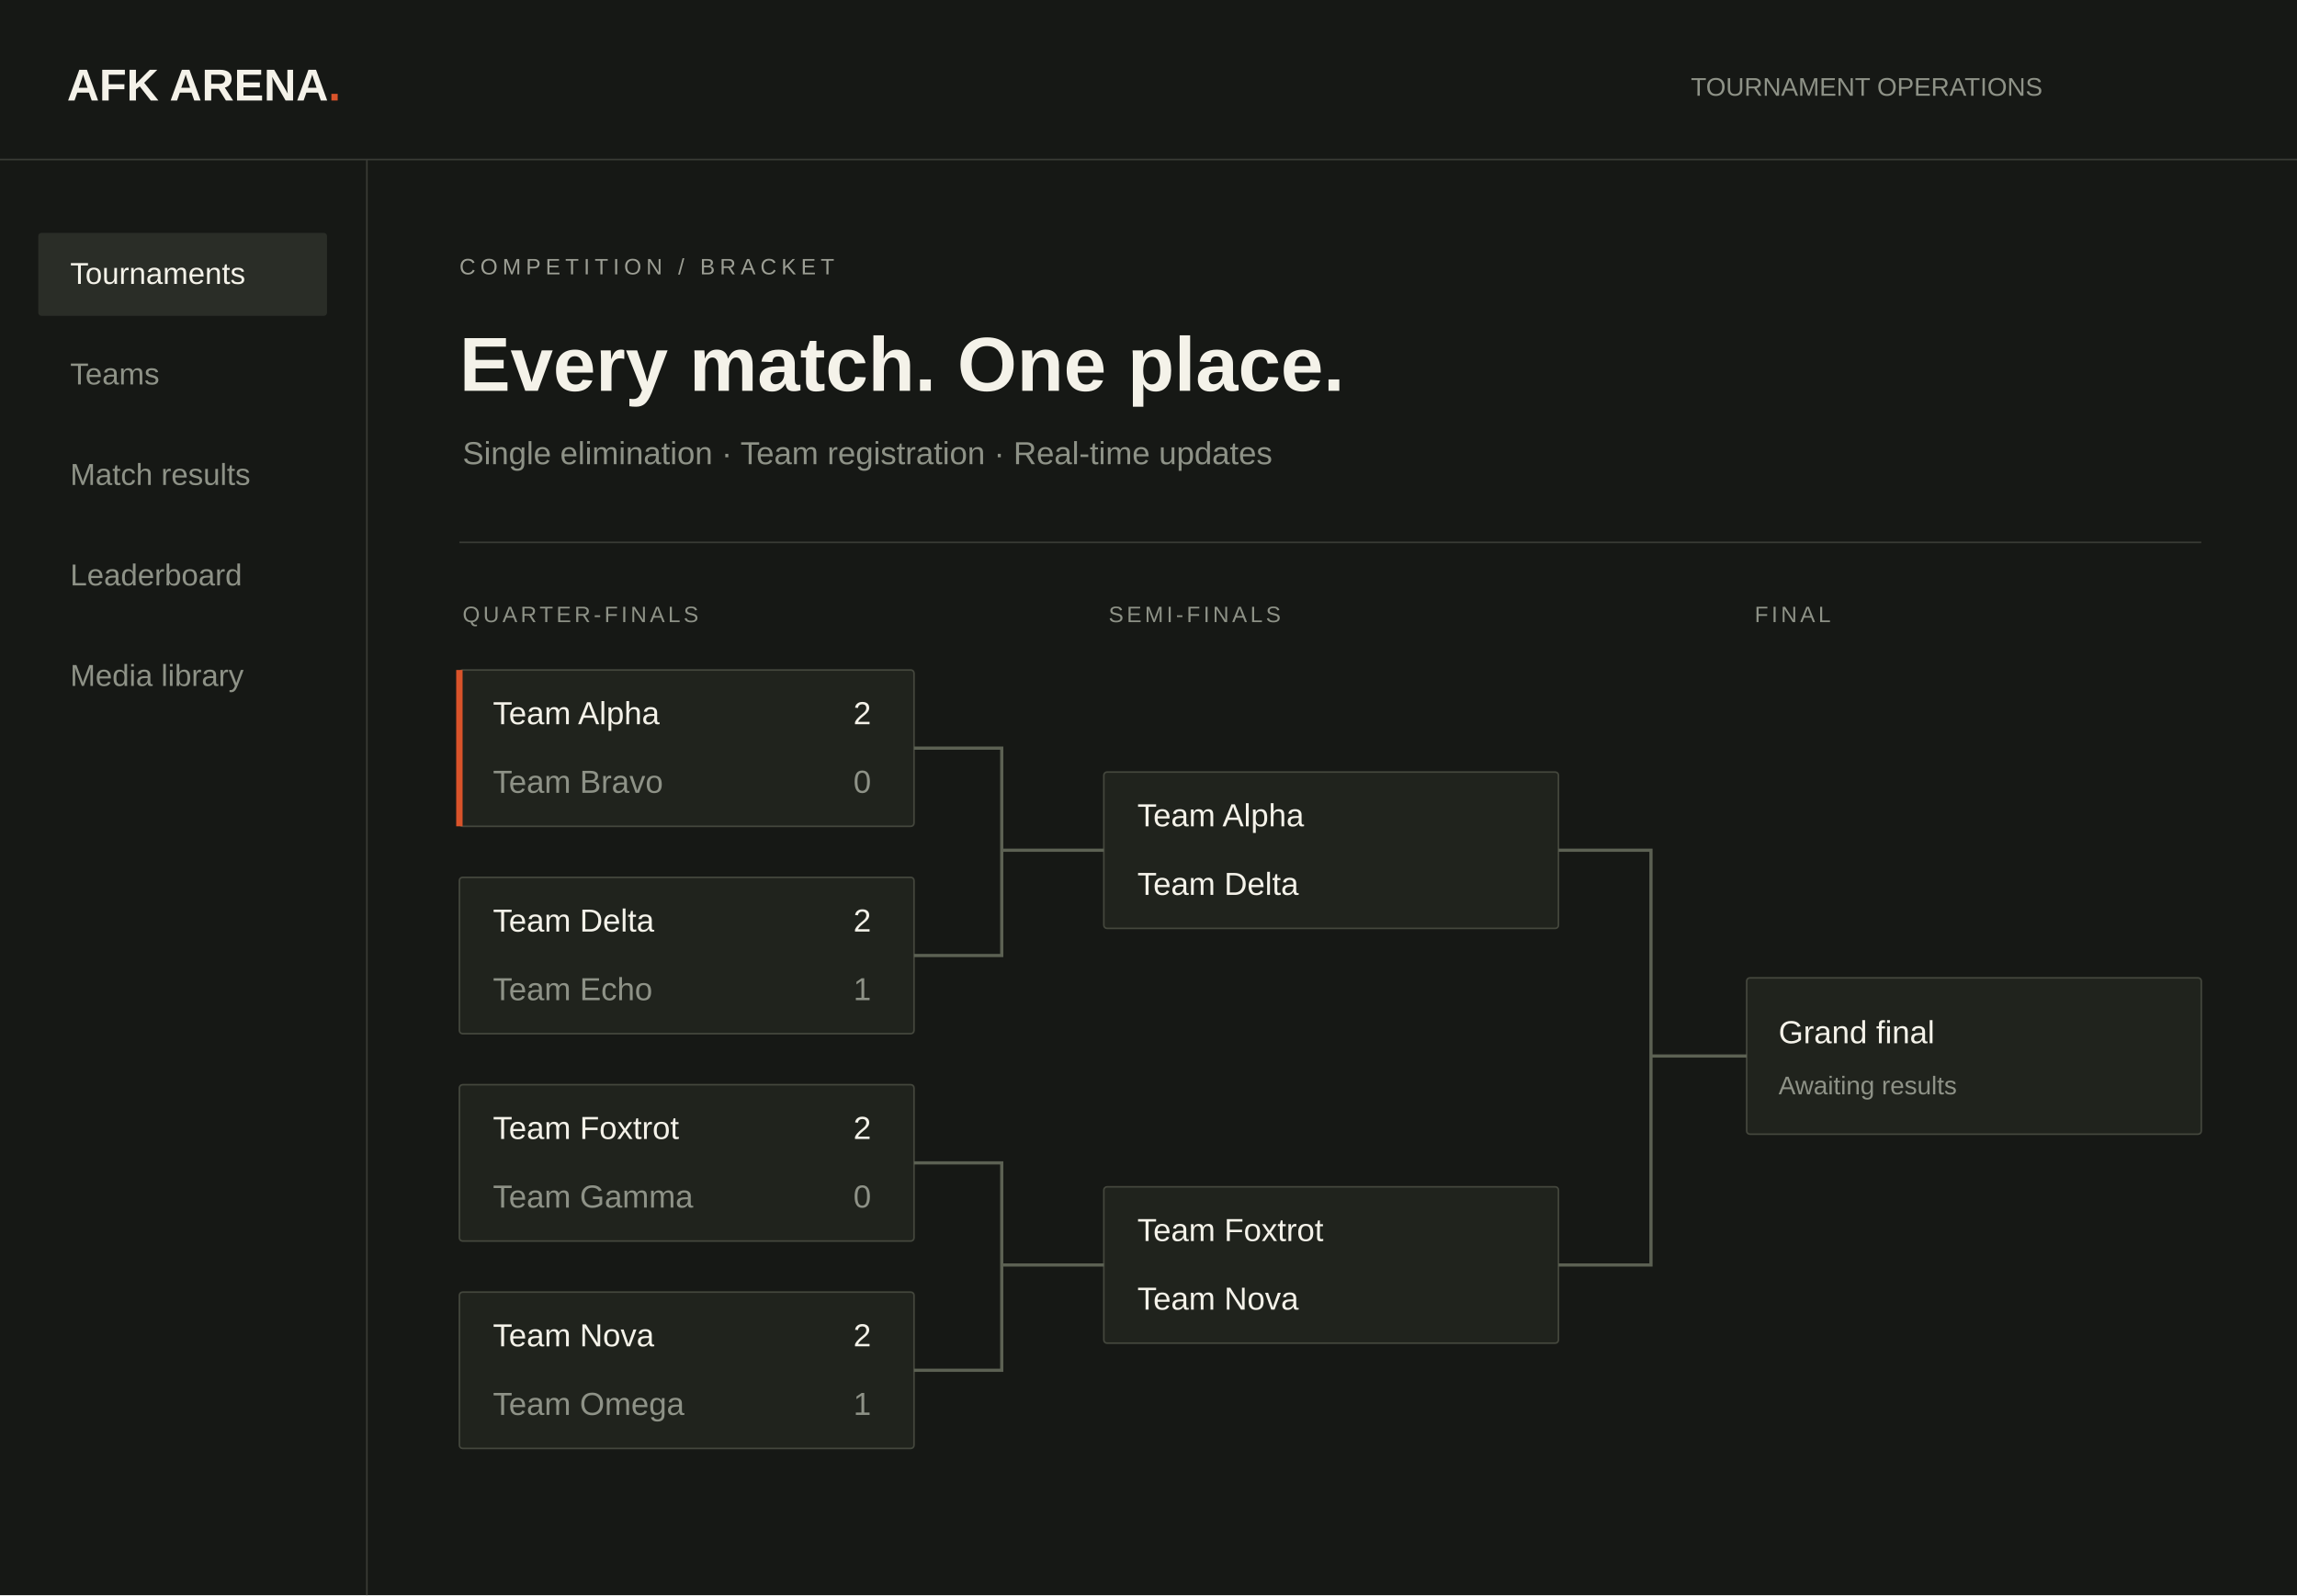
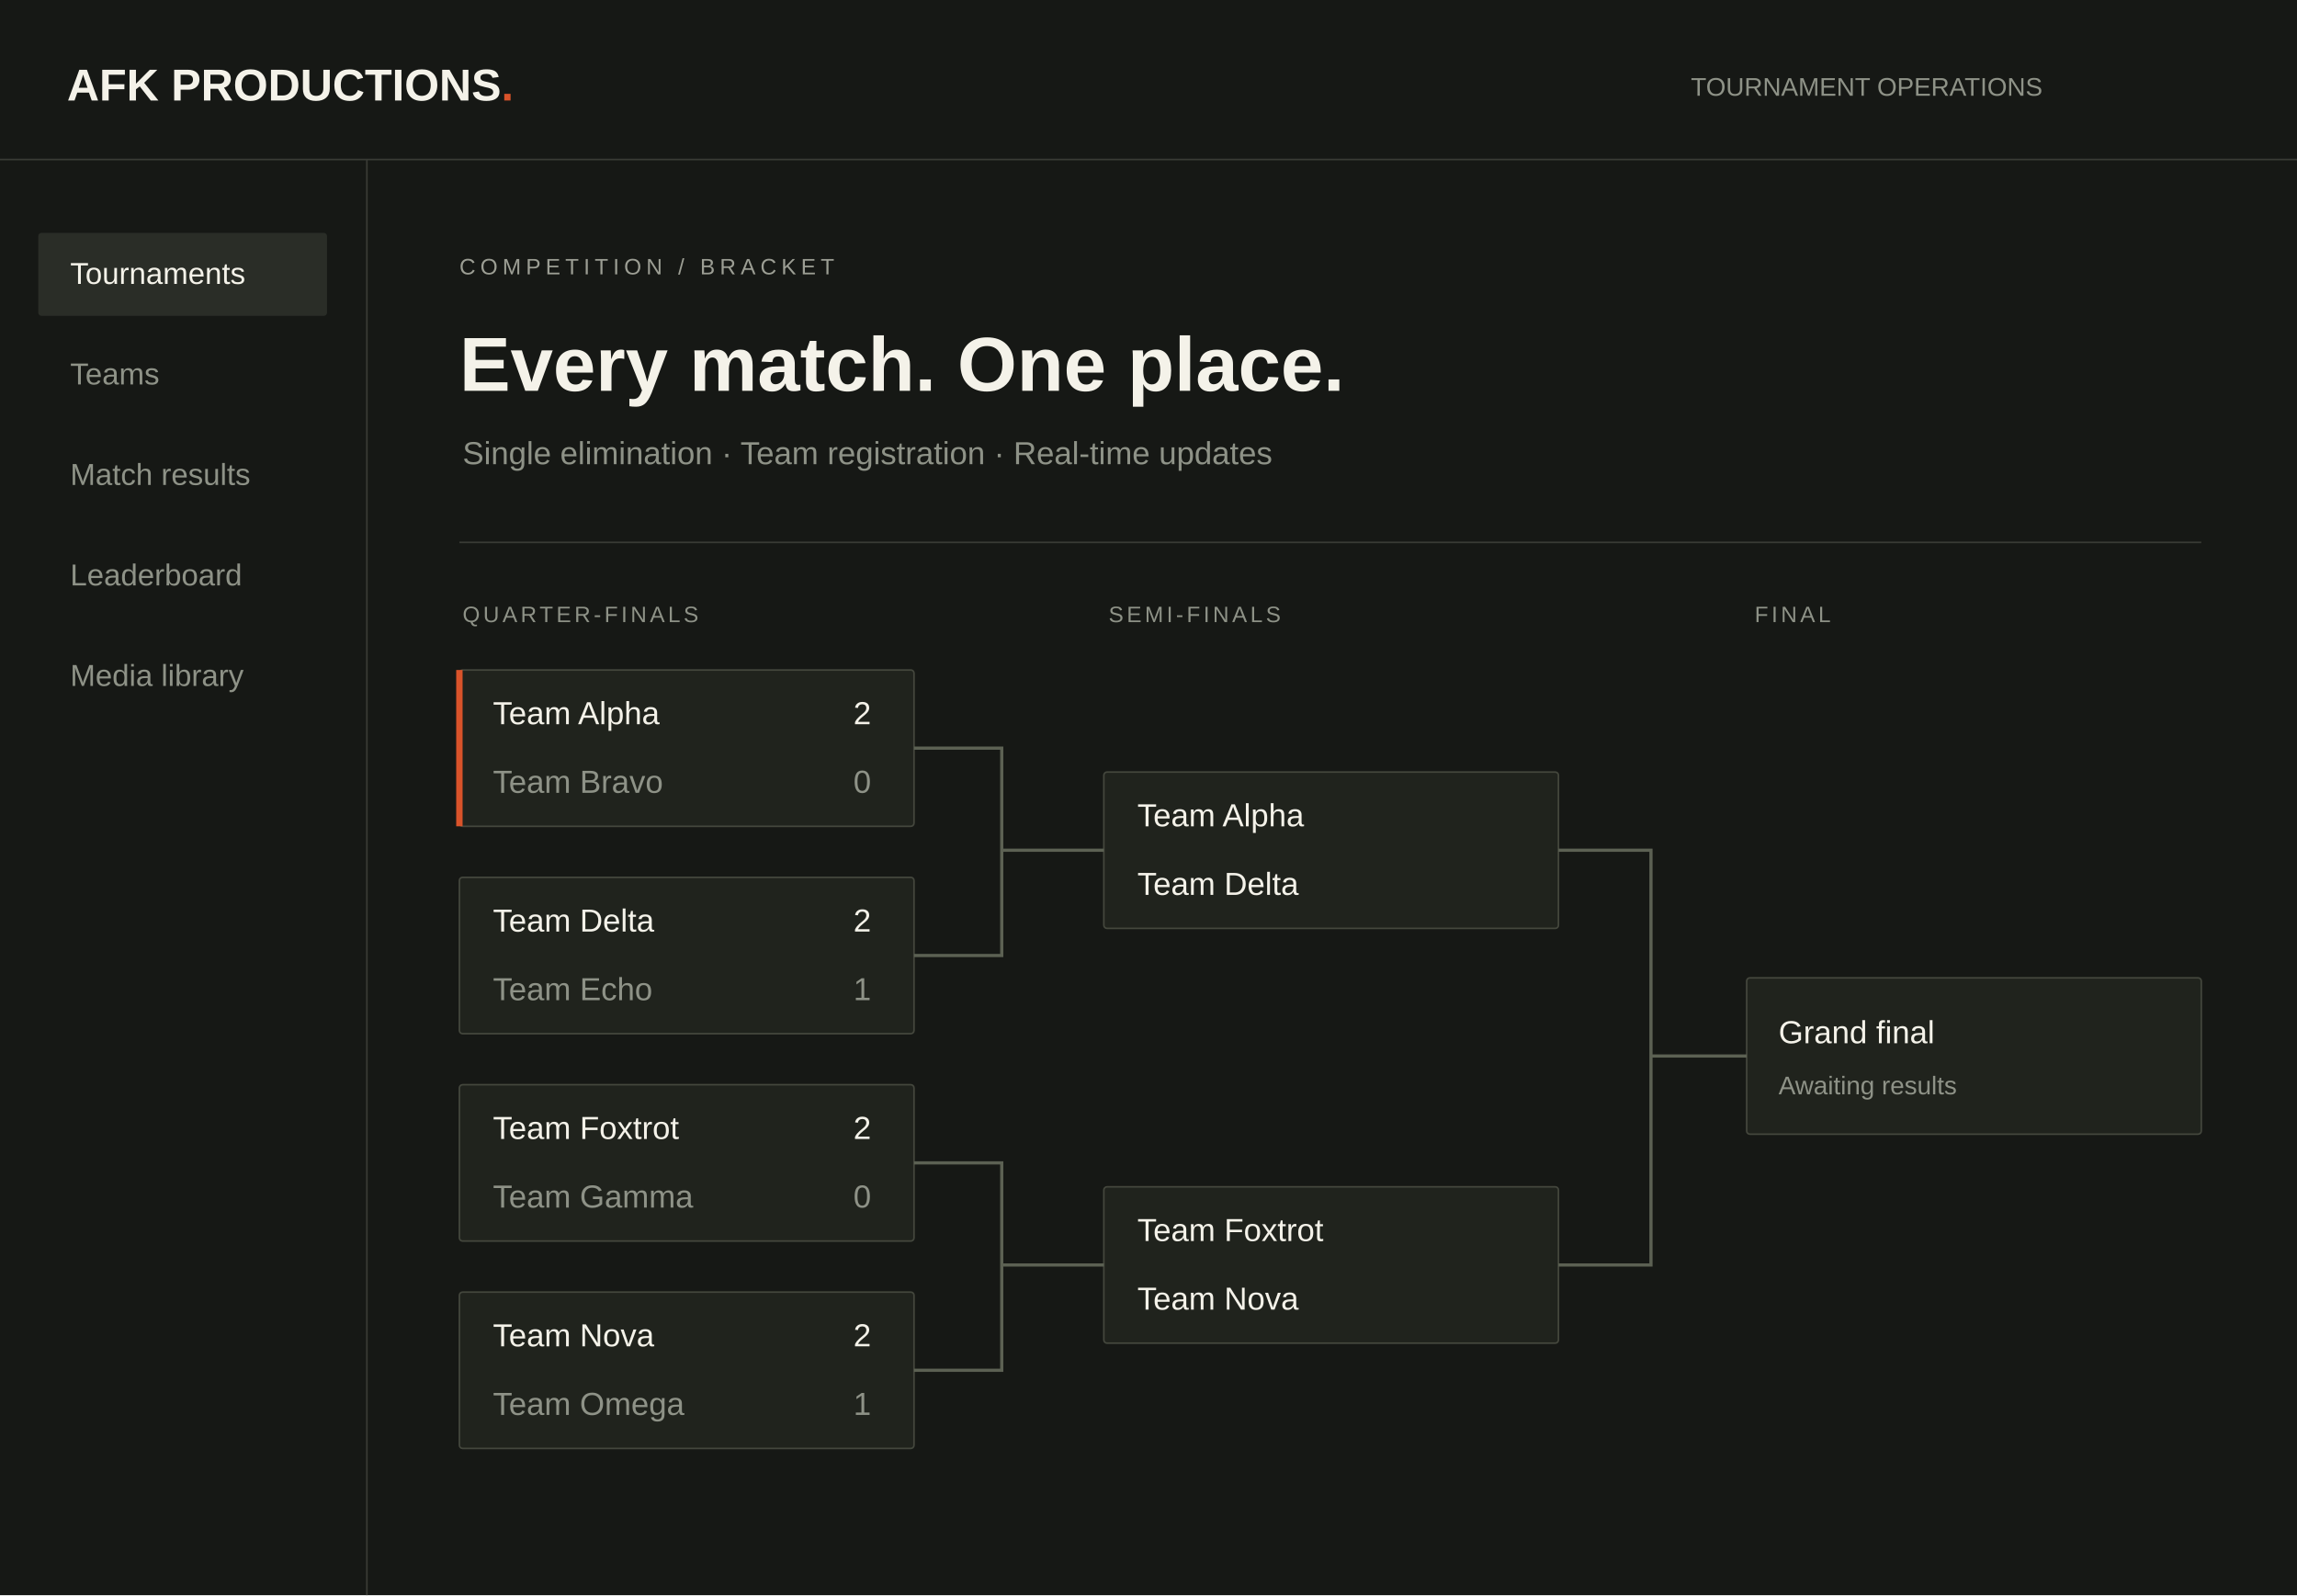
<svg xmlns="http://www.w3.org/2000/svg" width="1440" height="1000" viewBox="0 0 1440 1000">
  <rect width="1440" height="1000" fill="#161815" />
  <g font-family="Arial,sans-serif">
    <path d="M0 100H1440M230 100V1000" stroke="#393b35" />
-     <text x="42" y="63" fill="#f4f2e9" font-size="28" font-weight="700">AFK ARENA<tspan fill="#d9532a">.</tspan>
+     <text x="42" y="63" fill="#f4f2e9" font-size="28" font-weight="700">AFK PRODUCTIONS<tspan fill="#d9532a">.</tspan>
    </text>
    <text x="1060" y="60" fill="#8e9287" font-size="16">TOURNAMENT OPERATIONS</text>
    <rect x="24" y="146" width="181" height="52" rx="2" fill="#2a2d27" />
    <text x="44" y="178" fill="#f4f2e9" font-size="19">Tournaments</text>
    <g fill="#8e9287" font-size="19">
      <text x="44" y="241">Teams</text>
      <text x="44" y="304">Match results</text>
      <text x="44" y="367">Leaderboard</text>
      <text x="44" y="430">Media library</text>
    </g>
    <text x="288" y="172" fill="#9c9e94" font-size="14" letter-spacing="3">COMPETITION / BRACKET</text>
    <text x="288" y="245" fill="#f4f2e9" font-size="48" font-weight="700">Every match. One place.</text>
    <text x="290" y="291" fill="#8e9287" font-size="20">Single elimination · Team registration · Real-time updates</text>
    <path d="M288 340H1380" stroke="#393b35" />
    <g fill="#8e9287" font-size="14" letter-spacing="2">
      <text x="290" y="390">QUARTER-FINALS</text>
      <text x="695" y="390">SEMI-FINALS</text>
      <text x="1100" y="390">FINAL</text>
    </g>
    <g stroke="#44473d" fill="#20231d">
      <rect x="288" y="420" width="285" height="98" rx="2" />
      <rect x="288" y="550" width="285" height="98" rx="2" />
      <rect x="288" y="680" width="285" height="98" rx="2" />
      <rect x="288" y="810" width="285" height="98" rx="2" />
      <rect x="692" y="484" width="285" height="98" rx="2" />
      <rect x="692" y="744" width="285" height="98" rx="2" />
      <rect x="1095" y="613" width="285" height="98" rx="2" />
    </g>
    <g stroke="#5c6153" fill="none" stroke-width="2">
      <path d="M573 469h55v64h64M573 599h55v-66M573 729h55v64h64M573 859h55v-66M977 533h58v129h60M977 793h58V662" />
    </g>
    <g fill="#f4f2e9" font-size="20">
      <text x="309" y="454">Team Alpha<tspan x="535">2</tspan>
      </text>
      <text x="309" y="497" fill="#8e9287">Team Bravo<tspan x="535">0</tspan>
      </text>
      <text x="309" y="584">Team Delta<tspan x="535">2</tspan>
      </text>
      <text x="309" y="627" fill="#8e9287">Team Echo<tspan x="535">1</tspan>
      </text>
      <text x="309" y="714">Team Foxtrot<tspan x="535">2</tspan>
      </text>
      <text x="309" y="757" fill="#8e9287">Team Gamma<tspan x="535">0</tspan>
      </text>
      <text x="309" y="844">Team Nova<tspan x="535">2</tspan>
      </text>
      <text x="309" y="887" fill="#8e9287">Team Omega<tspan x="535">1</tspan>
      </text>
      <text x="713" y="518">Team Alpha</text>
      <text x="713" y="561">Team Delta</text>
      <text x="713" y="778">Team Foxtrot</text>
      <text x="713" y="821">Team Nova</text>
      <text x="1115" y="654">Grand final</text>
      <text x="1115" y="686" fill="#8e9287" font-size="16">Awaiting results</text>
    </g>
    <path d="M288 420V518" stroke="#d9532a" stroke-width="4" />
  </g>
</svg>
